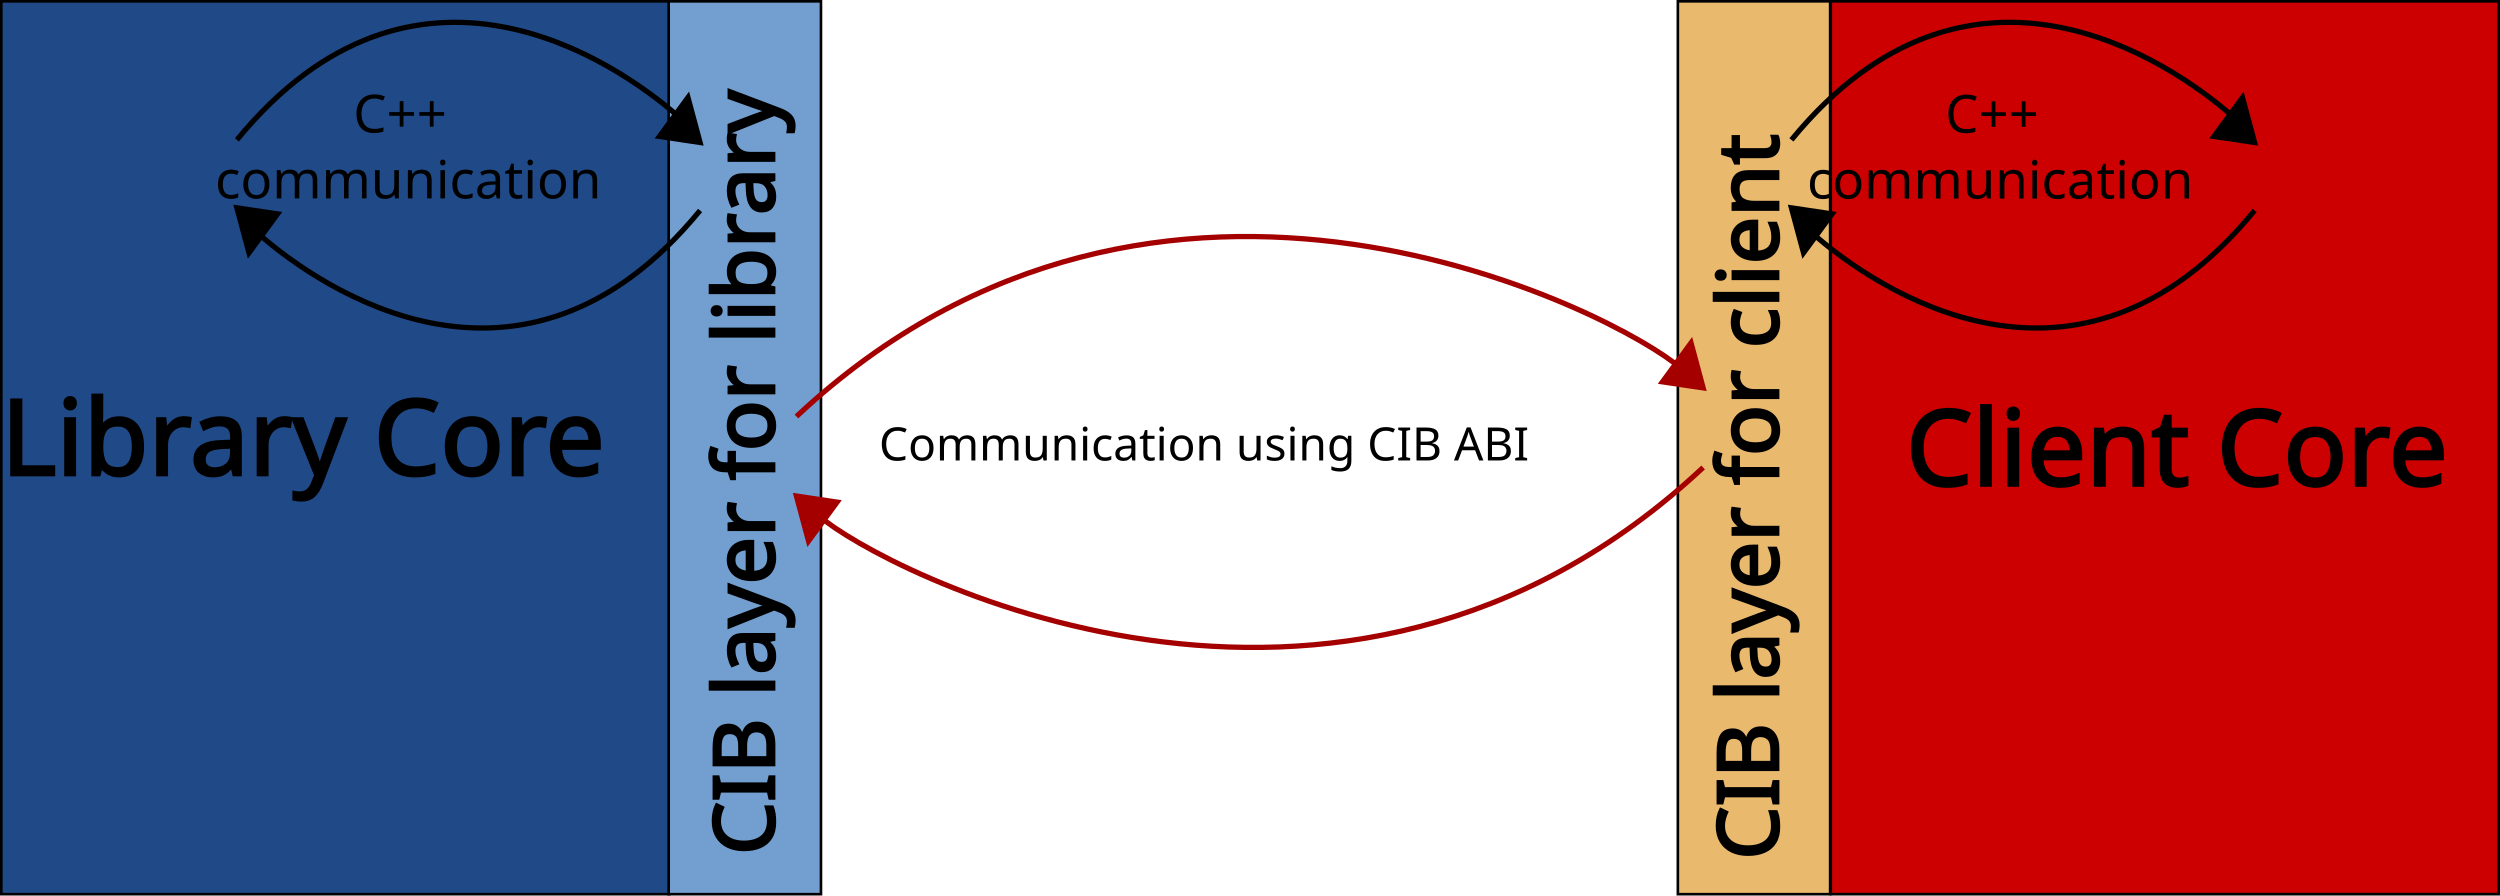
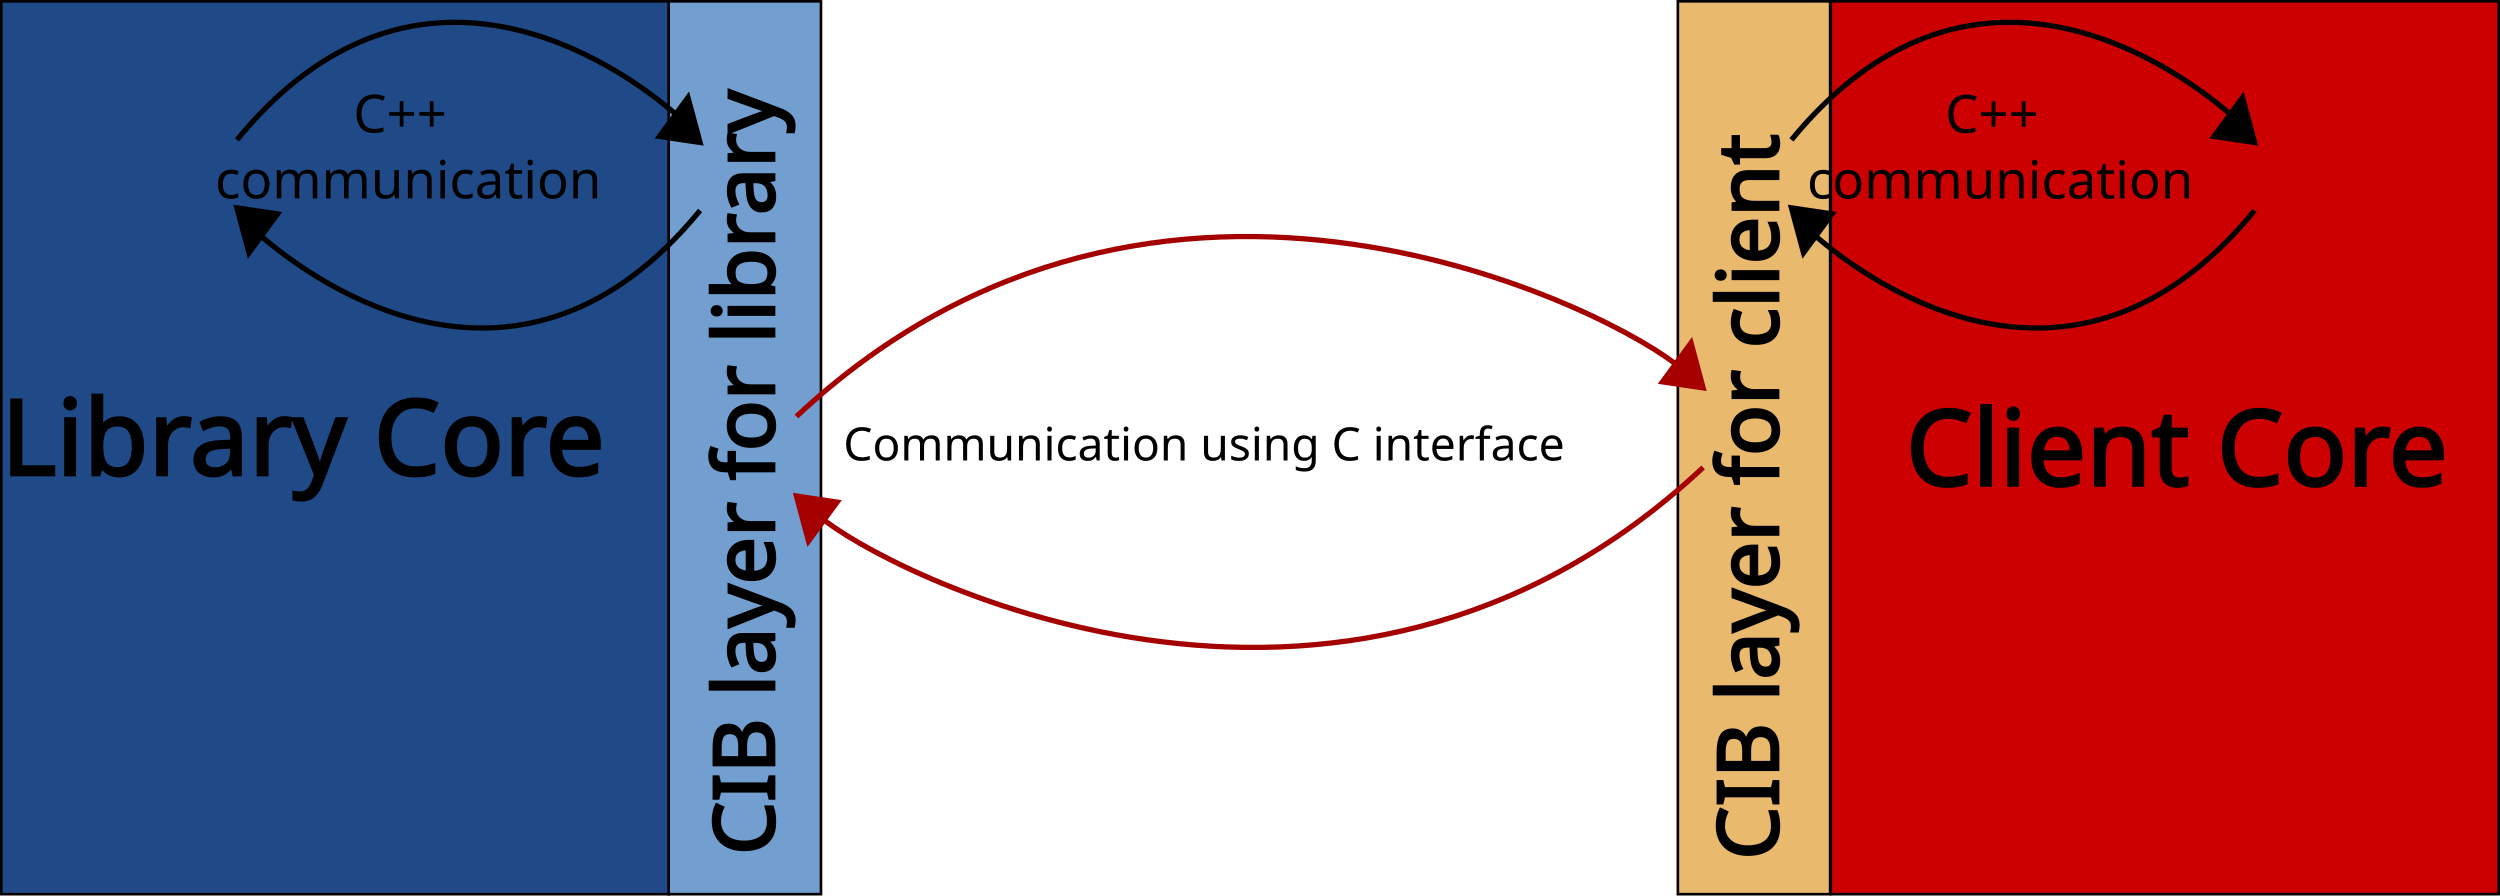
<svg xmlns="http://www.w3.org/2000/svg" width="949.094" height="339.963" id="svg2" version="1.1">
  <defs id="defs4" />
  <g id="layer1" transform="translate(-2,-552.3622)">
    <g id="g4201" transform="translate(3.467535,0.1606572)">
      <g id="g4329" transform="translate(-23.45277,2.1240235e-6)">
        <g id="g4395">
          <rect y="552.702" x="22.485" height="338.963" width="253.565" id="rect2985" style="fill:#204a87;stroke:#000000;stroke-opacity:1" />
          <rect y="552.702" x="717.014" height="338.963" width="253.565" id="rect2985-1" style="fill:#cc0000;stroke:#000000;stroke-opacity:1" />
          <rect y="552.702" x="275.846" height="338.963" width="57.808" id="rect2985-7" style="fill:#729fcf;stroke:#000000;stroke-opacity:1" />
          <rect y="552.702" x="658.963" height="338.963" width="57.808" id="rect2985-7-4" style="fill:#e9b96e;stroke:#000000;stroke-opacity:1" />
          <text id="text3041" y="732.535" x="22.487" style="font-style:normal;font-weight:normal;line-height:0%;font-family:sans-serif;letter-spacing:0px;word-spacing:0px;fill:#000000;fill-opacity:1;stroke:#000000;stroke-opacity:1" xml:space="preserve">
            <tspan y="732.535" x="22.487" id="tspan3043" style="font-size:40px;line-height:1.25;font-family:sans-serif">Library Core</tspan>
          </text>
-           <text transform="matrix(0,-1,1,0,0,0)" id="text3041-0" y="315.847" x="-876.803" style="font-style:normal;font-weight:normal;line-height:0%;font-family:sans-serif;letter-spacing:0px;word-spacing:0px;fill:#000000;fill-opacity:1;stroke:#000000;stroke-opacity:1" xml:space="preserve">
+           <text transform="rotate(-90)" id="text3041-0" y="315.847" x="-876.803" style="font-style:normal;font-weight:normal;line-height:0%;font-family:sans-serif;letter-spacing:0px;word-spacing:0px;fill:#000000;fill-opacity:1;stroke:#000000;stroke-opacity:1" xml:space="preserve">
            <tspan style="font-size:32px;line-height:1.25;font-family:sans-serif" y="315.847" x="-876.803" id="tspan3043-9">CIB layer for library</tspan>
            <tspan style="font-size:32px;line-height:1.25;font-family:sans-serif" id="tspan3066" y="355.847" x="-876.803"> </tspan>
          </text>
          <text id="text3041-2" y="736.499" x="745.524" style="font-style:normal;font-weight:normal;line-height:0%;font-family:sans-serif;letter-spacing:0px;word-spacing:0px;fill:#000000;fill-opacity:1;stroke:#000000;stroke-opacity:1" xml:space="preserve">
            <tspan y="736.499" x="745.524" id="tspan3043-4" style="font-size:40px;line-height:1.25;font-family:sans-serif">Client Core</tspan>
          </text>
          <g transform="translate(165.3865,555.2641)" id="g3973">
            <path style="fill:none;stroke:#000000;stroke-width:2;stroke-linecap:butt;stroke-linejoin:miter;stroke-miterlimit:4;stroke-dasharray:none;stroke-opacity:1" d="M -53.469,50.042 C 13.953,-32.238 90.627,20.569 113.836,40.882" id="path3887" />
            <path style="fill:#000000;fill-opacity:1;stroke:#000000;stroke-width:2;stroke-linecap:butt;stroke-linejoin:miter;stroke-miterlimit:4;stroke-dasharray:none;stroke-opacity:1" d="m 106.937,48.729 10.839,-14.78 4.598,17.08 z" id="path3883" />
          </g>
          <text id="text3930" y="602.513" x="194.142" style="font-style:normal;font-weight:normal;line-height:0%;font-family:sans-serif;letter-spacing:0px;word-spacing:0px;fill:#000000;fill-opacity:1;stroke:none" xml:space="preserve">
            <tspan style="font-size:20px;line-height:1.25;font-family:sans-serif;text-align:center;text-anchor:middle" y="602.513" x="194.142" id="tspan3932">C++</tspan>
            <tspan style="font-size:20px;line-height:1.25;font-family:sans-serif;text-align:center;text-anchor:middle" id="tspan3934" y="627.513" x="194.142">communication</tspan>
          </text>
          <g transform="matrix(-1,0,0,-1,234.2922,682.1426)" id="g3973-7">
            <path style="fill:none;stroke:#000000;stroke-width:2;stroke-linecap:butt;stroke-linejoin:miter;stroke-miterlimit:4;stroke-dasharray:none;stroke-opacity:1" d="M -53.469,50.042 C 13.953,-32.238 90.627,20.569 113.836,40.882" id="path3887-1" />
            <path style="fill:#000000;fill-opacity:1;stroke:#000000;stroke-width:2;stroke-linecap:butt;stroke-linejoin:miter;stroke-miterlimit:4;stroke-dasharray:none;stroke-opacity:1" d="m 106.937,48.729 10.839,-14.78 4.598,17.08 z" id="path3883-1" />
          </g>
          <g transform="translate(755.5417,555.2641)" id="g3973-2">
            <path style="fill:none;stroke:#000000;stroke-width:2;stroke-linecap:butt;stroke-linejoin:miter;stroke-miterlimit:4;stroke-dasharray:none;stroke-opacity:1" d="M -53.469,50.042 C 13.953,-32.238 90.627,20.569 113.836,40.882" id="path3887-7" />
            <path style="fill:#000000;fill-opacity:1;stroke:#000000;stroke-width:2;stroke-linecap:butt;stroke-linejoin:miter;stroke-miterlimit:4;stroke-dasharray:none;stroke-opacity:1" d="m 106.937,48.729 10.839,-14.78 4.598,17.08 z" id="path3883-6" />
          </g>
          <text id="text3930-1" y="602.582" x="798.5" style="font-style:normal;font-weight:normal;line-height:0%;font-family:sans-serif;letter-spacing:0px;word-spacing:0px;fill:#000000;fill-opacity:1;stroke:none" xml:space="preserve">
            <tspan style="font-size:20px;line-height:1.25;font-family:sans-serif;text-align:center;text-anchor:middle" y="602.582" x="798.5" id="tspan3932-4">C++</tspan>
            <tspan style="font-size:20px;line-height:1.25;font-family:sans-serif;text-align:center;text-anchor:middle" id="tspan3934-3" y="627.582" x="798.5">communication</tspan>
          </text>
          <g transform="matrix(-1,0,0,-1,824.4474,682.1426)" id="g3973-7-2">
            <path style="fill:none;stroke:#000000;stroke-width:2;stroke-linecap:butt;stroke-linejoin:miter;stroke-miterlimit:4;stroke-dasharray:none;stroke-opacity:1" d="M -53.469,50.042 C 13.953,-32.238 90.627,20.569 113.836,40.882" id="path3887-1-2" />
            <path style="fill:#000000;fill-opacity:1;stroke:#000000;stroke-width:2;stroke-linecap:butt;stroke-linejoin:miter;stroke-miterlimit:4;stroke-dasharray:none;stroke-opacity:1" d="m 106.937,48.729 10.839,-14.78 4.598,17.08 z" id="path3883-1-1" />
          </g>
          <path id="path3883-6-7" d="m 653.123,697.161 10.839,-14.78 4.598,17.08 z" style="fill:#a40000;fill-opacity:1;stroke:#a40000;stroke-width:2;stroke-linecap:butt;stroke-linejoin:miter;stroke-miterlimit:4;stroke-dasharray:none;stroke-opacity:1" />
          <text id="text3930-1-6" y="727.011" x="496.23" style="font-style:normal;font-weight:normal;line-height:0%;font-family:sans-serif;letter-spacing:0px;word-spacing:0px;fill:#000000;fill-opacity:1;stroke:none" xml:space="preserve">
-             <tspan style="font-size:17.5px;line-height:1.25;font-family:sans-serif;text-align:center;text-anchor:middle" id="tspan3934-3-9" y="727.011" x="496.23">Communication using CIB ABI</tspan>
+             <tspan style="font-size:17.5px;line-height:1.25;font-family:sans-serif;text-align:center;text-anchor:middle" id="tspan3934-3-9" y="727.011" x="496.23">Communication using C interface</tspan>
          </text>
          <path id="path3887-7-5" d="M 324.339,710.314 C 462.795,580.677 636.812,671.632 660.021,691.945" style="fill:none;stroke:#a40000;stroke-width:2;stroke-linecap:butt;stroke-linejoin:miter;stroke-miterlimit:4;stroke-dasharray:none;stroke-opacity:1" />
          <path id="path3887-7-5-4" d="M 668.56,729.673 C 530.104,859.31 356.087,768.355 332.877,748.042" style="fill:none;stroke:#a40000;stroke-width:2;stroke-linecap:butt;stroke-linejoin:miter;stroke-miterlimit:4;stroke-dasharray:none;stroke-opacity:1" />
          <path id="path3883-6-7-3" d="m 339.776,742.826 -10.839,14.78 -4.598,-17.08 z" style="fill:#a40000;fill-opacity:1;stroke:#a40000;stroke-width:2;stroke-linecap:butt;stroke-linejoin:miter;stroke-miterlimit:4;stroke-dasharray:none;stroke-opacity:1" />
-           <text transform="matrix(0,-1,1,0,0,0)" id="text3041-0-1" y="697.009" x="-878.6" style="font-style:normal;font-weight:normal;line-height:0%;font-family:sans-serif;letter-spacing:0px;word-spacing:0px;fill:#000000;fill-opacity:1;stroke:#000000;stroke-opacity:1" xml:space="preserve">
+           <text transform="rotate(-90)" id="text3041-0-1" y="697.009" x="-878.6" style="font-style:normal;font-weight:normal;line-height:0%;font-family:sans-serif;letter-spacing:0px;word-spacing:0px;fill:#000000;fill-opacity:1;stroke:#000000;stroke-opacity:1" xml:space="preserve">
            <tspan style="font-size:32px;line-height:1.25;font-family:sans-serif" id="tspan3066-3" y="697.009" x="-878.6">CIB layer for client</tspan>
          </text>
        </g>
      </g>
    </g>
  </g>
</svg>
